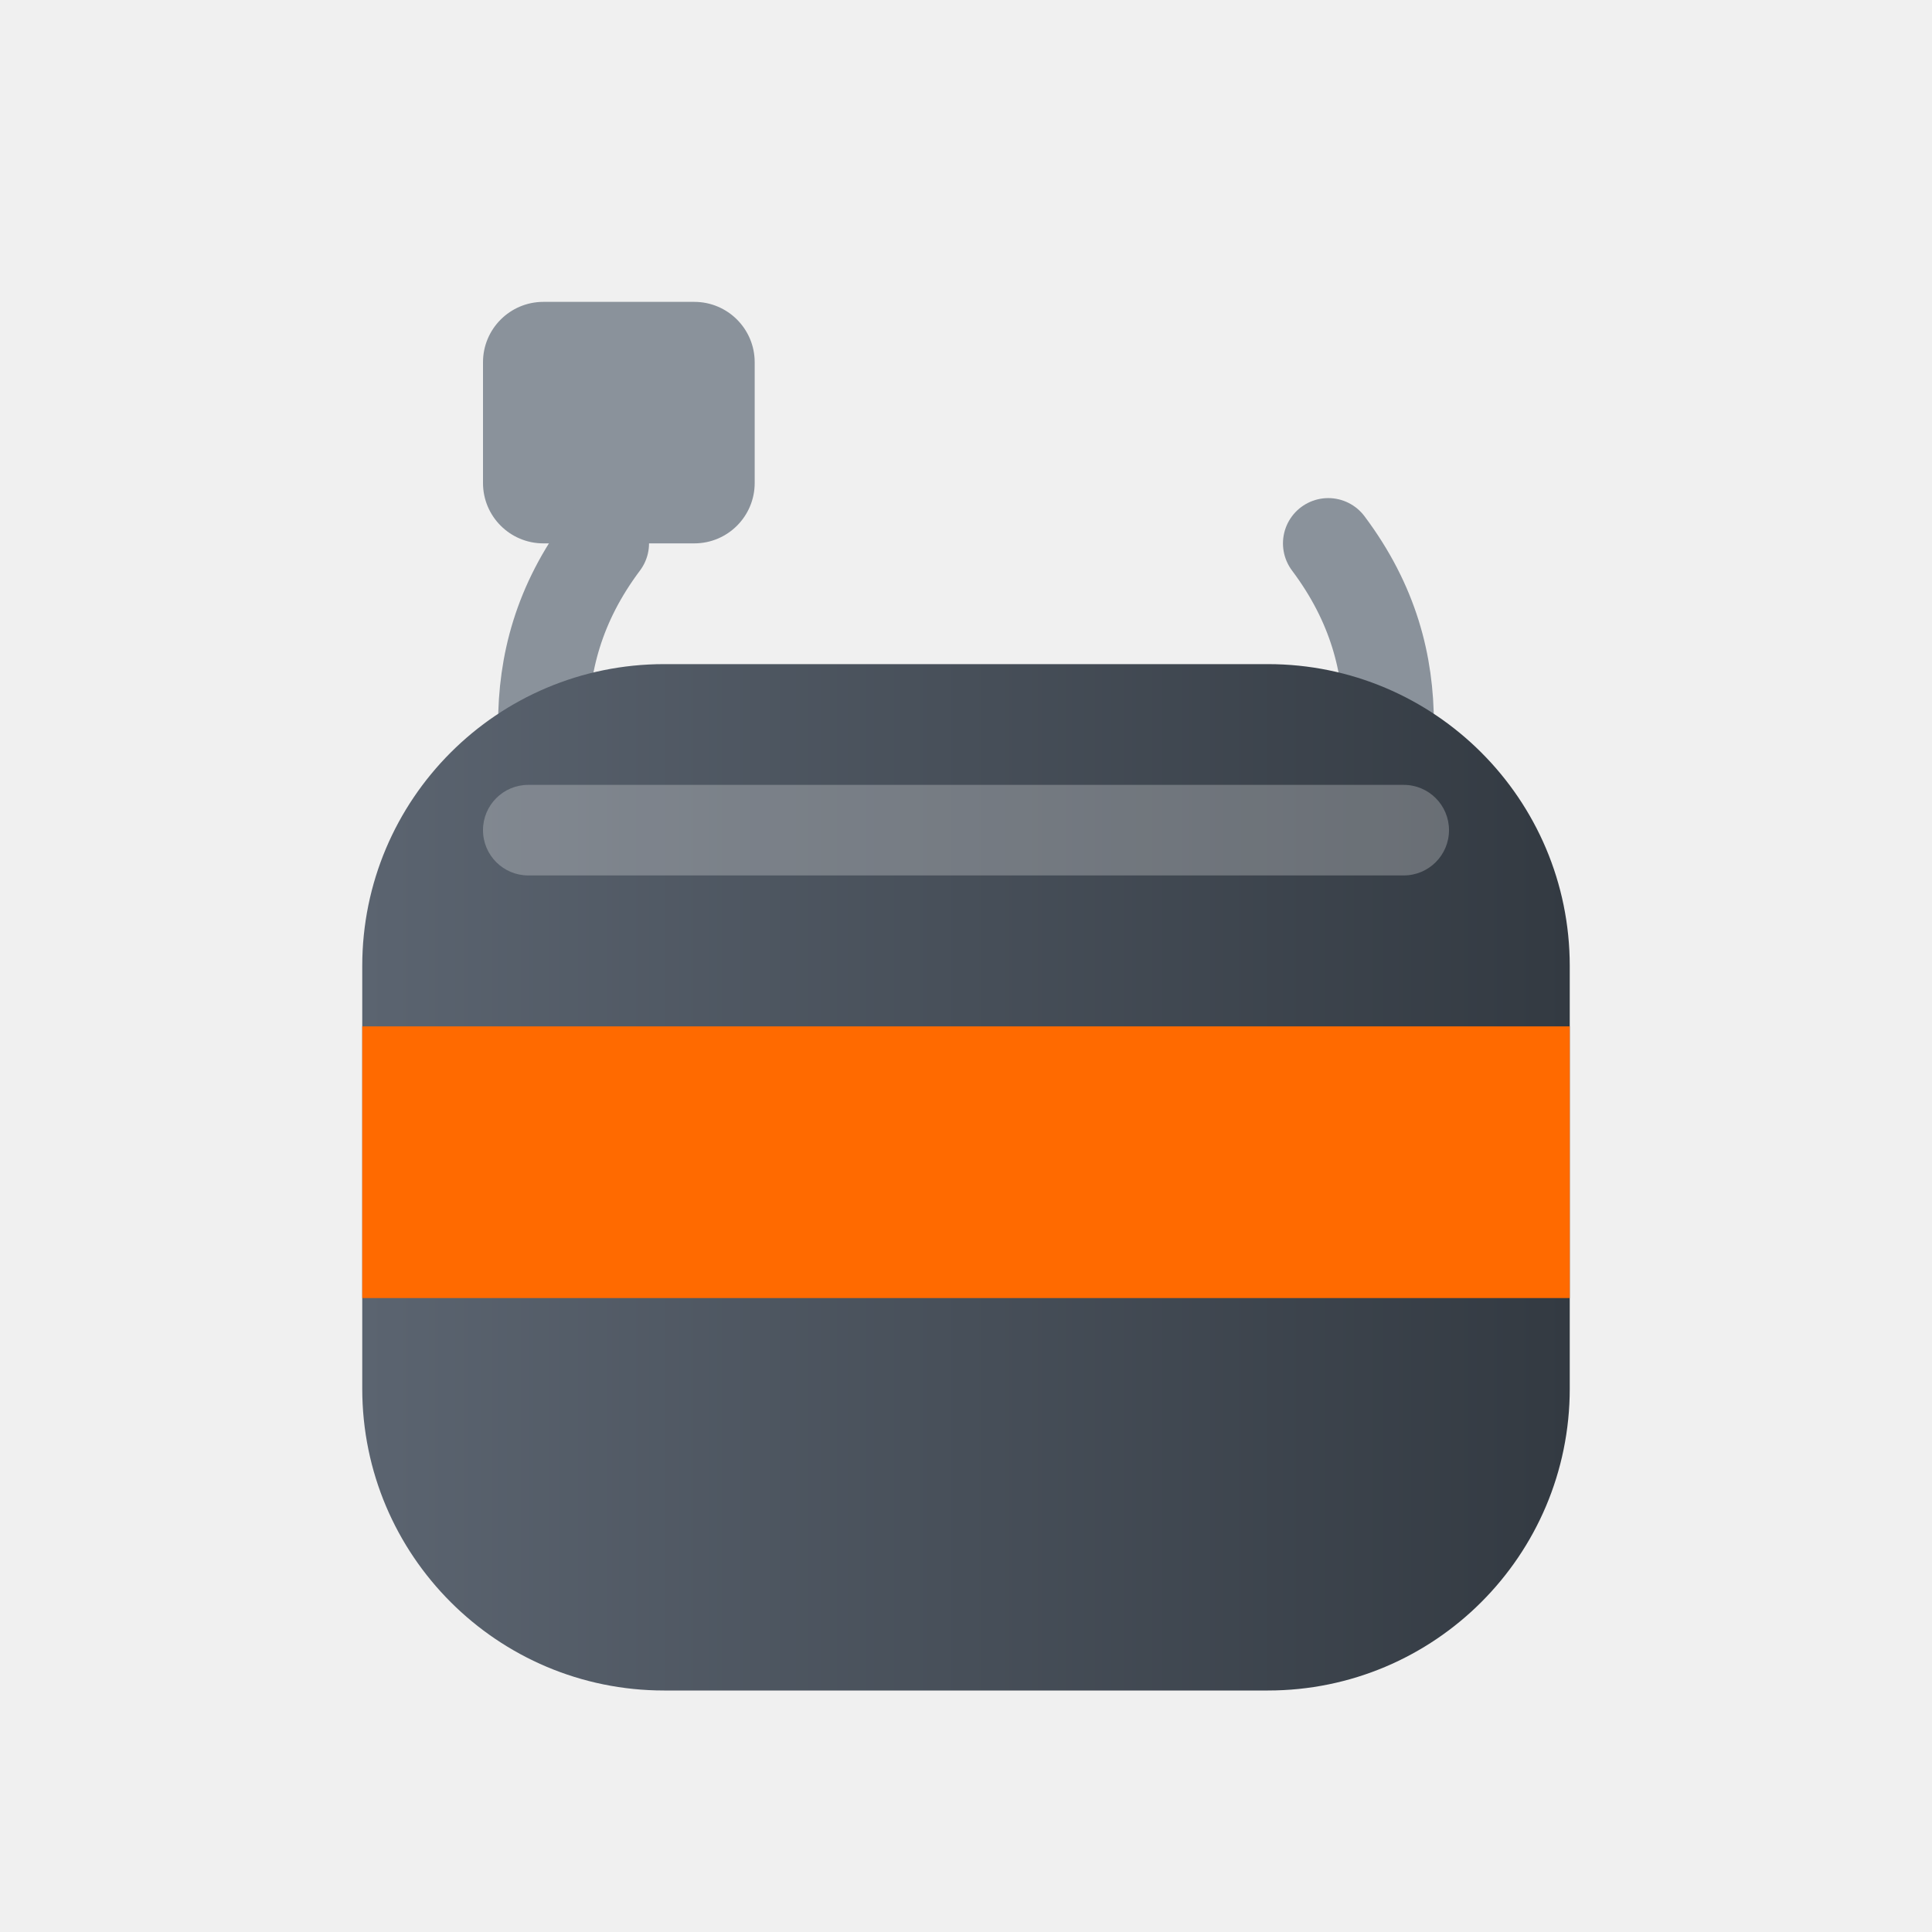
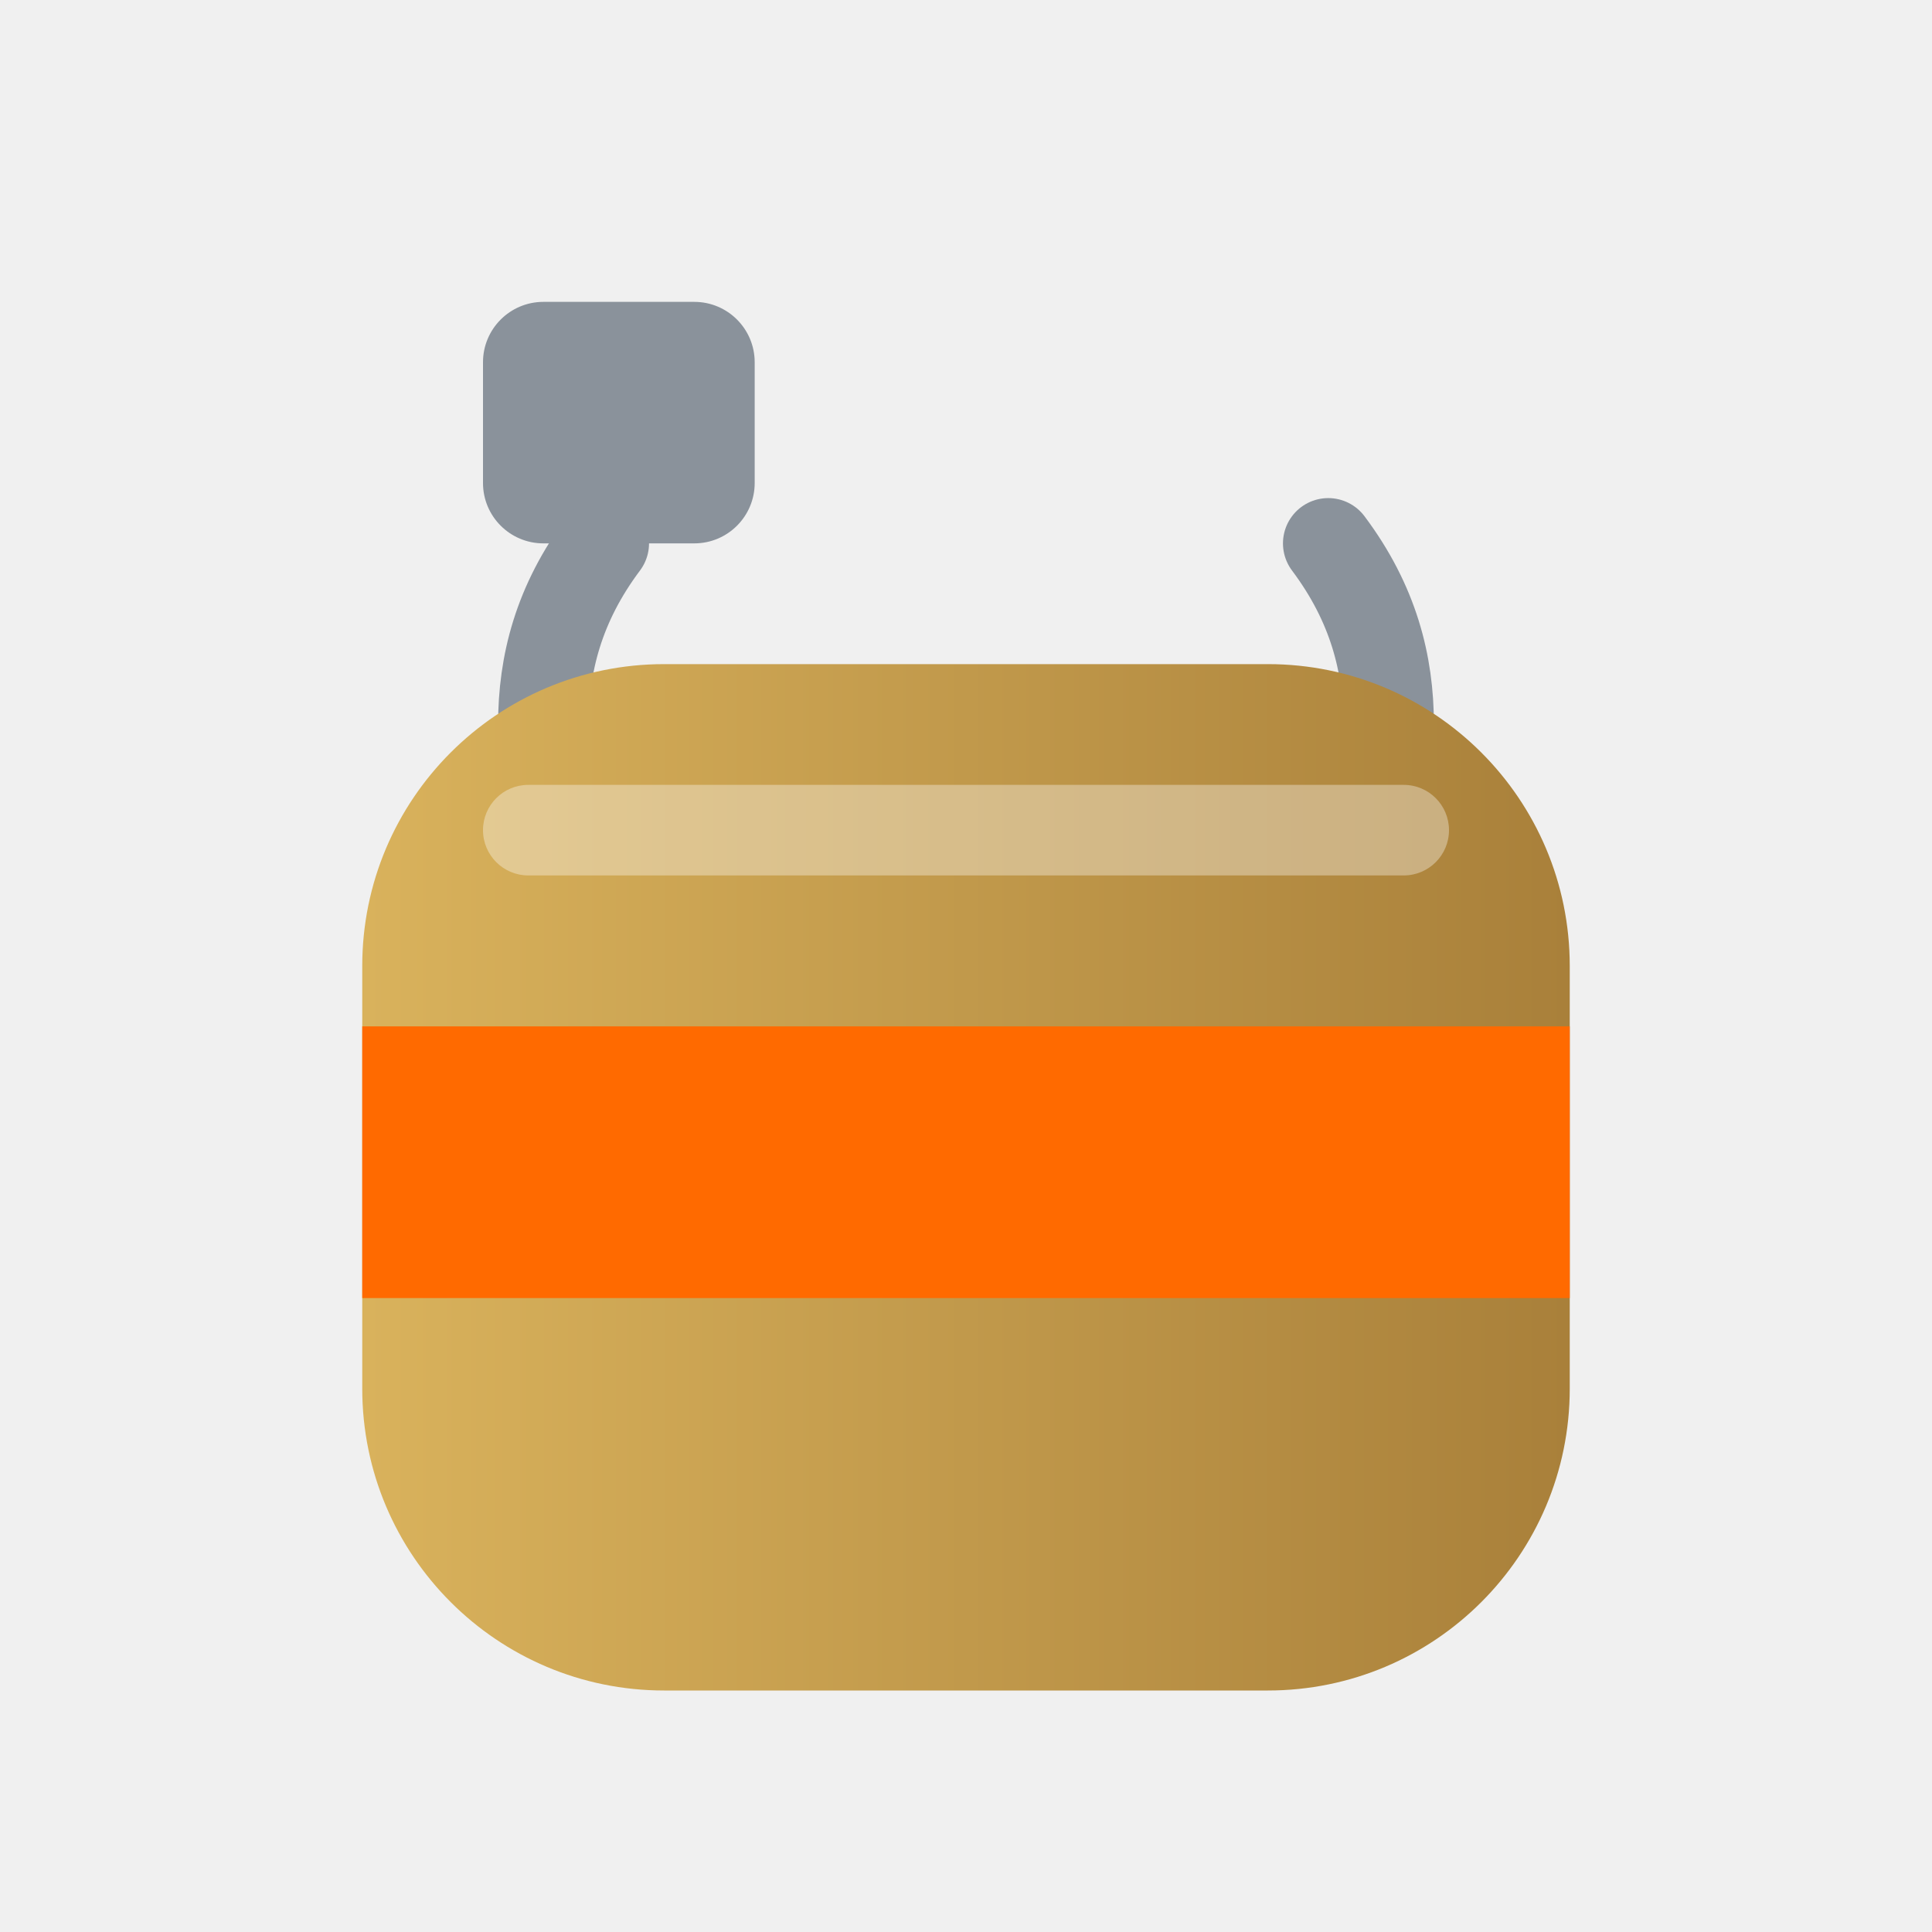
<svg xmlns="http://www.w3.org/2000/svg" viewBox="0 0 64 64" role="img" aria-label="Botijão de gás">
  <defs>
    <linearGradient id="gasBody" x1="0" y1="0" x2="1" y2="0">
-       <stop offset="0%" stop-color="#5b6470" />
-       <stop offset="100%" stop-color="#333a42" />
+       <stop offset="0%" stop-color="#d9b25c" />
+       <stop offset="100%" stop-color="#a9803a" />
    </linearGradient>
  </defs>
  <rect x="16" y="10" width="9" height="8" rx="2" fill="#8a929b" />
  <path d="M20 18c-1.5 2-2 4-2 6h28c0-2-.5-4-2-6" fill="none" stroke="#8a929b" stroke-width="3" stroke-linecap="round" />
  <rect x="12" y="22" width="40" height="34" rx="10" fill="url(#gasBody)" />
  <rect x="12" y="34" width="40" height="9" fill="#ff6a00" />
-   <rect x="16" y="26" width="32" height="3" rx="1.5" fill="#ffffff" opacity="0.25" />
+   <rect x="16" y="26" width="32" height="3" rx="1.5" fill="#ffffff" opacity="0.35" />
</svg>
